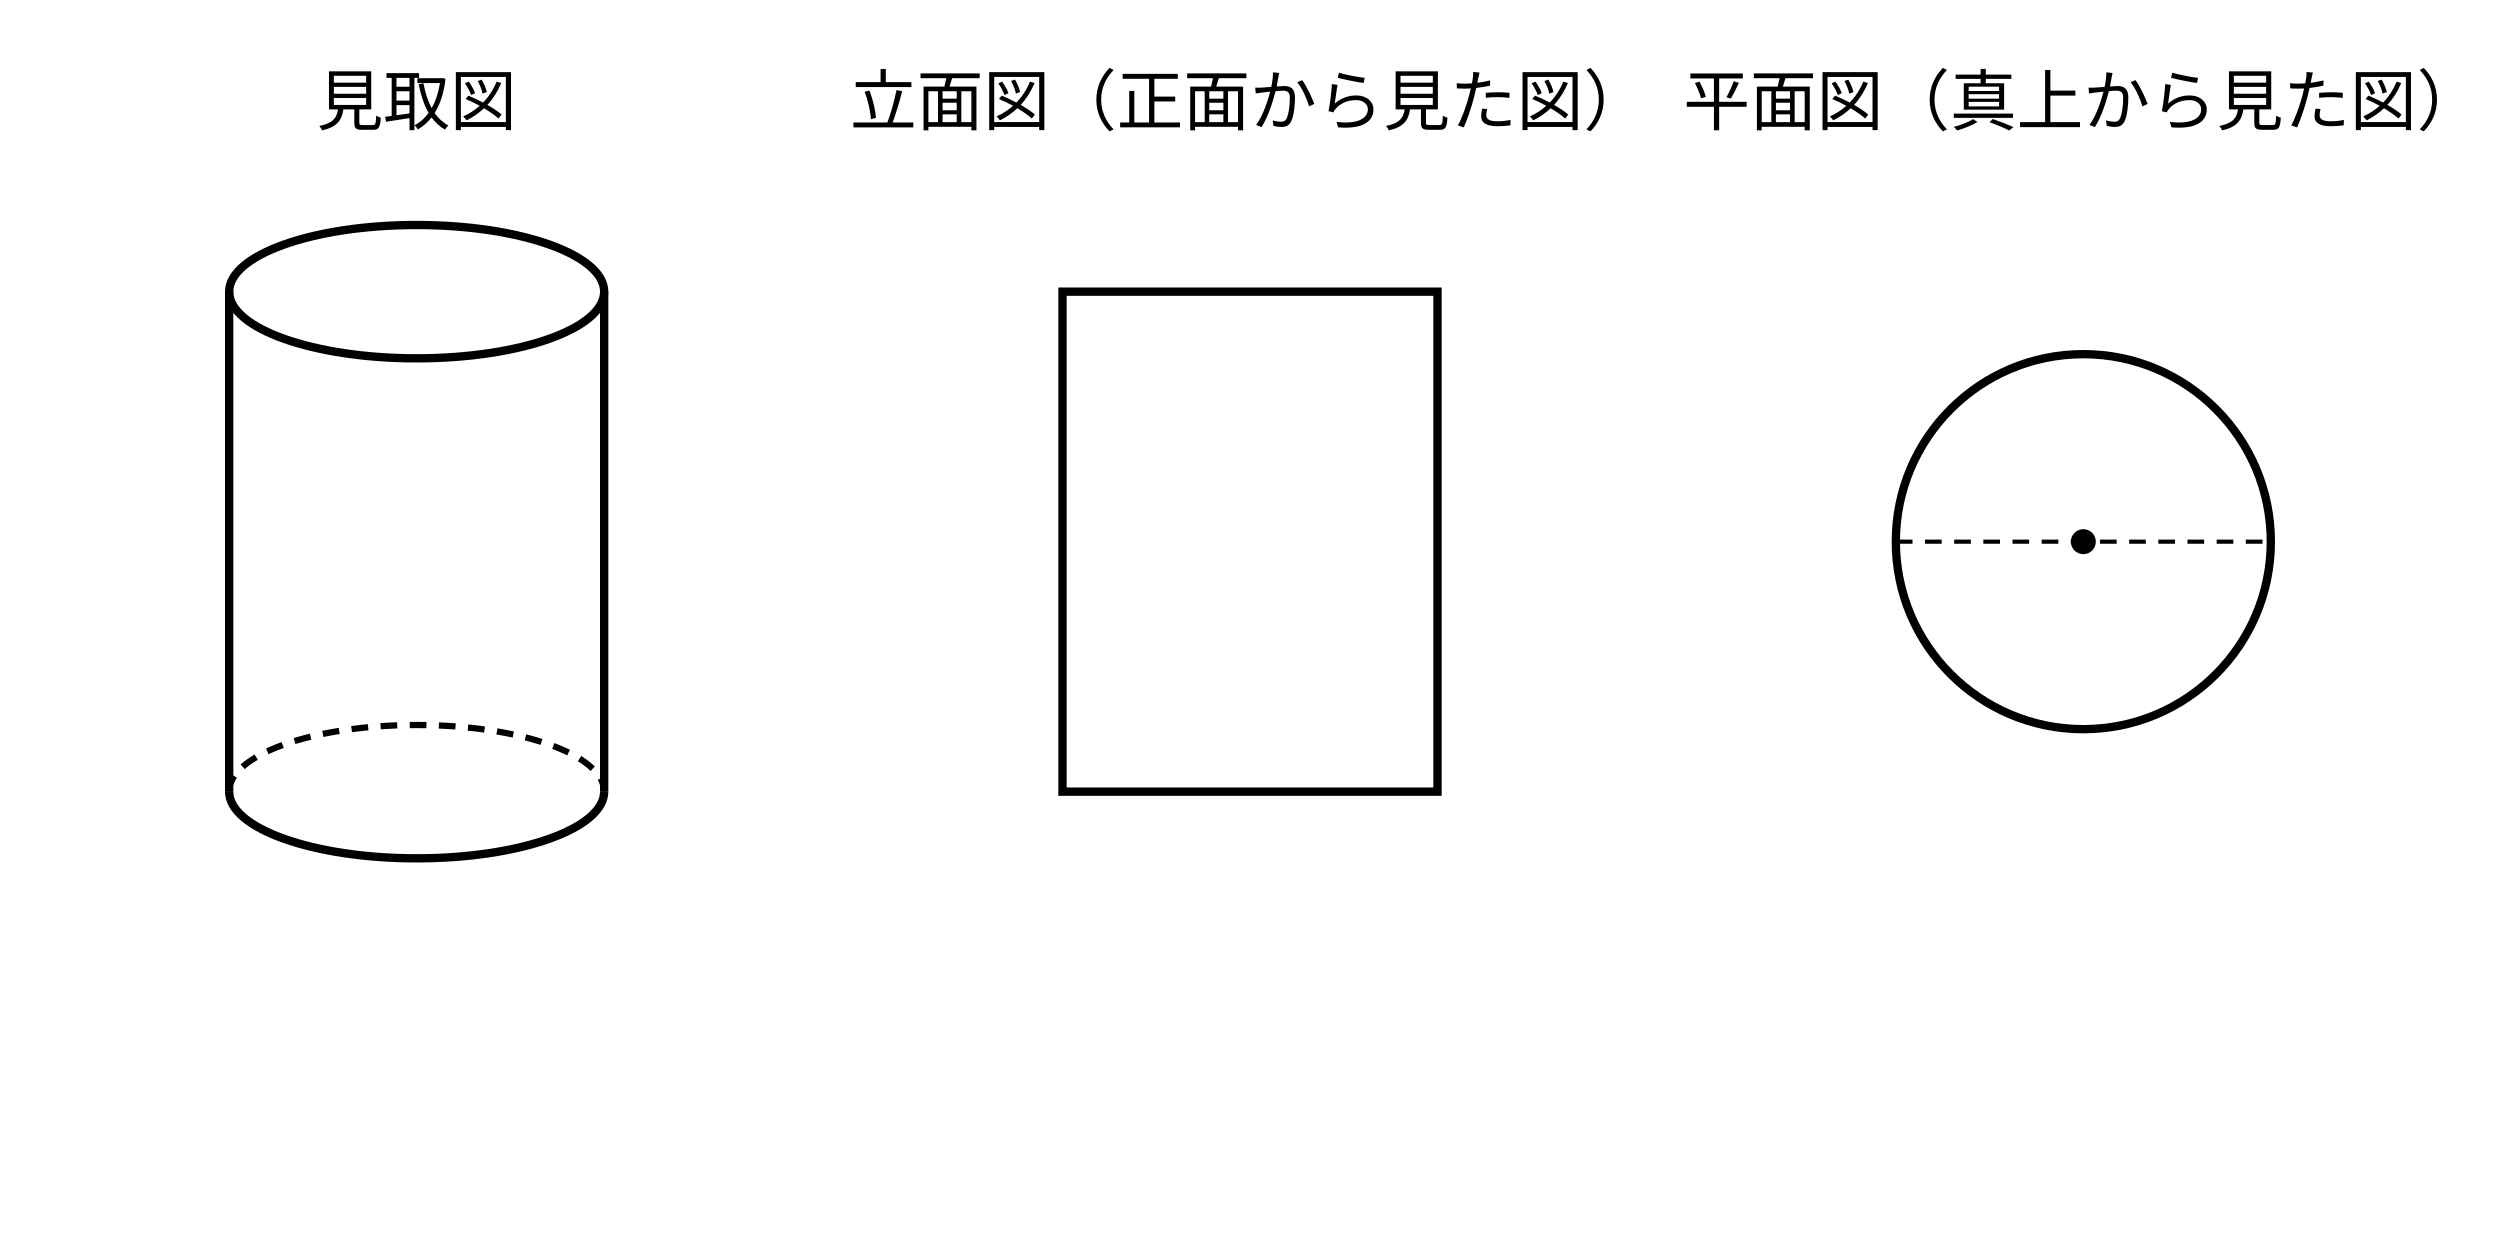
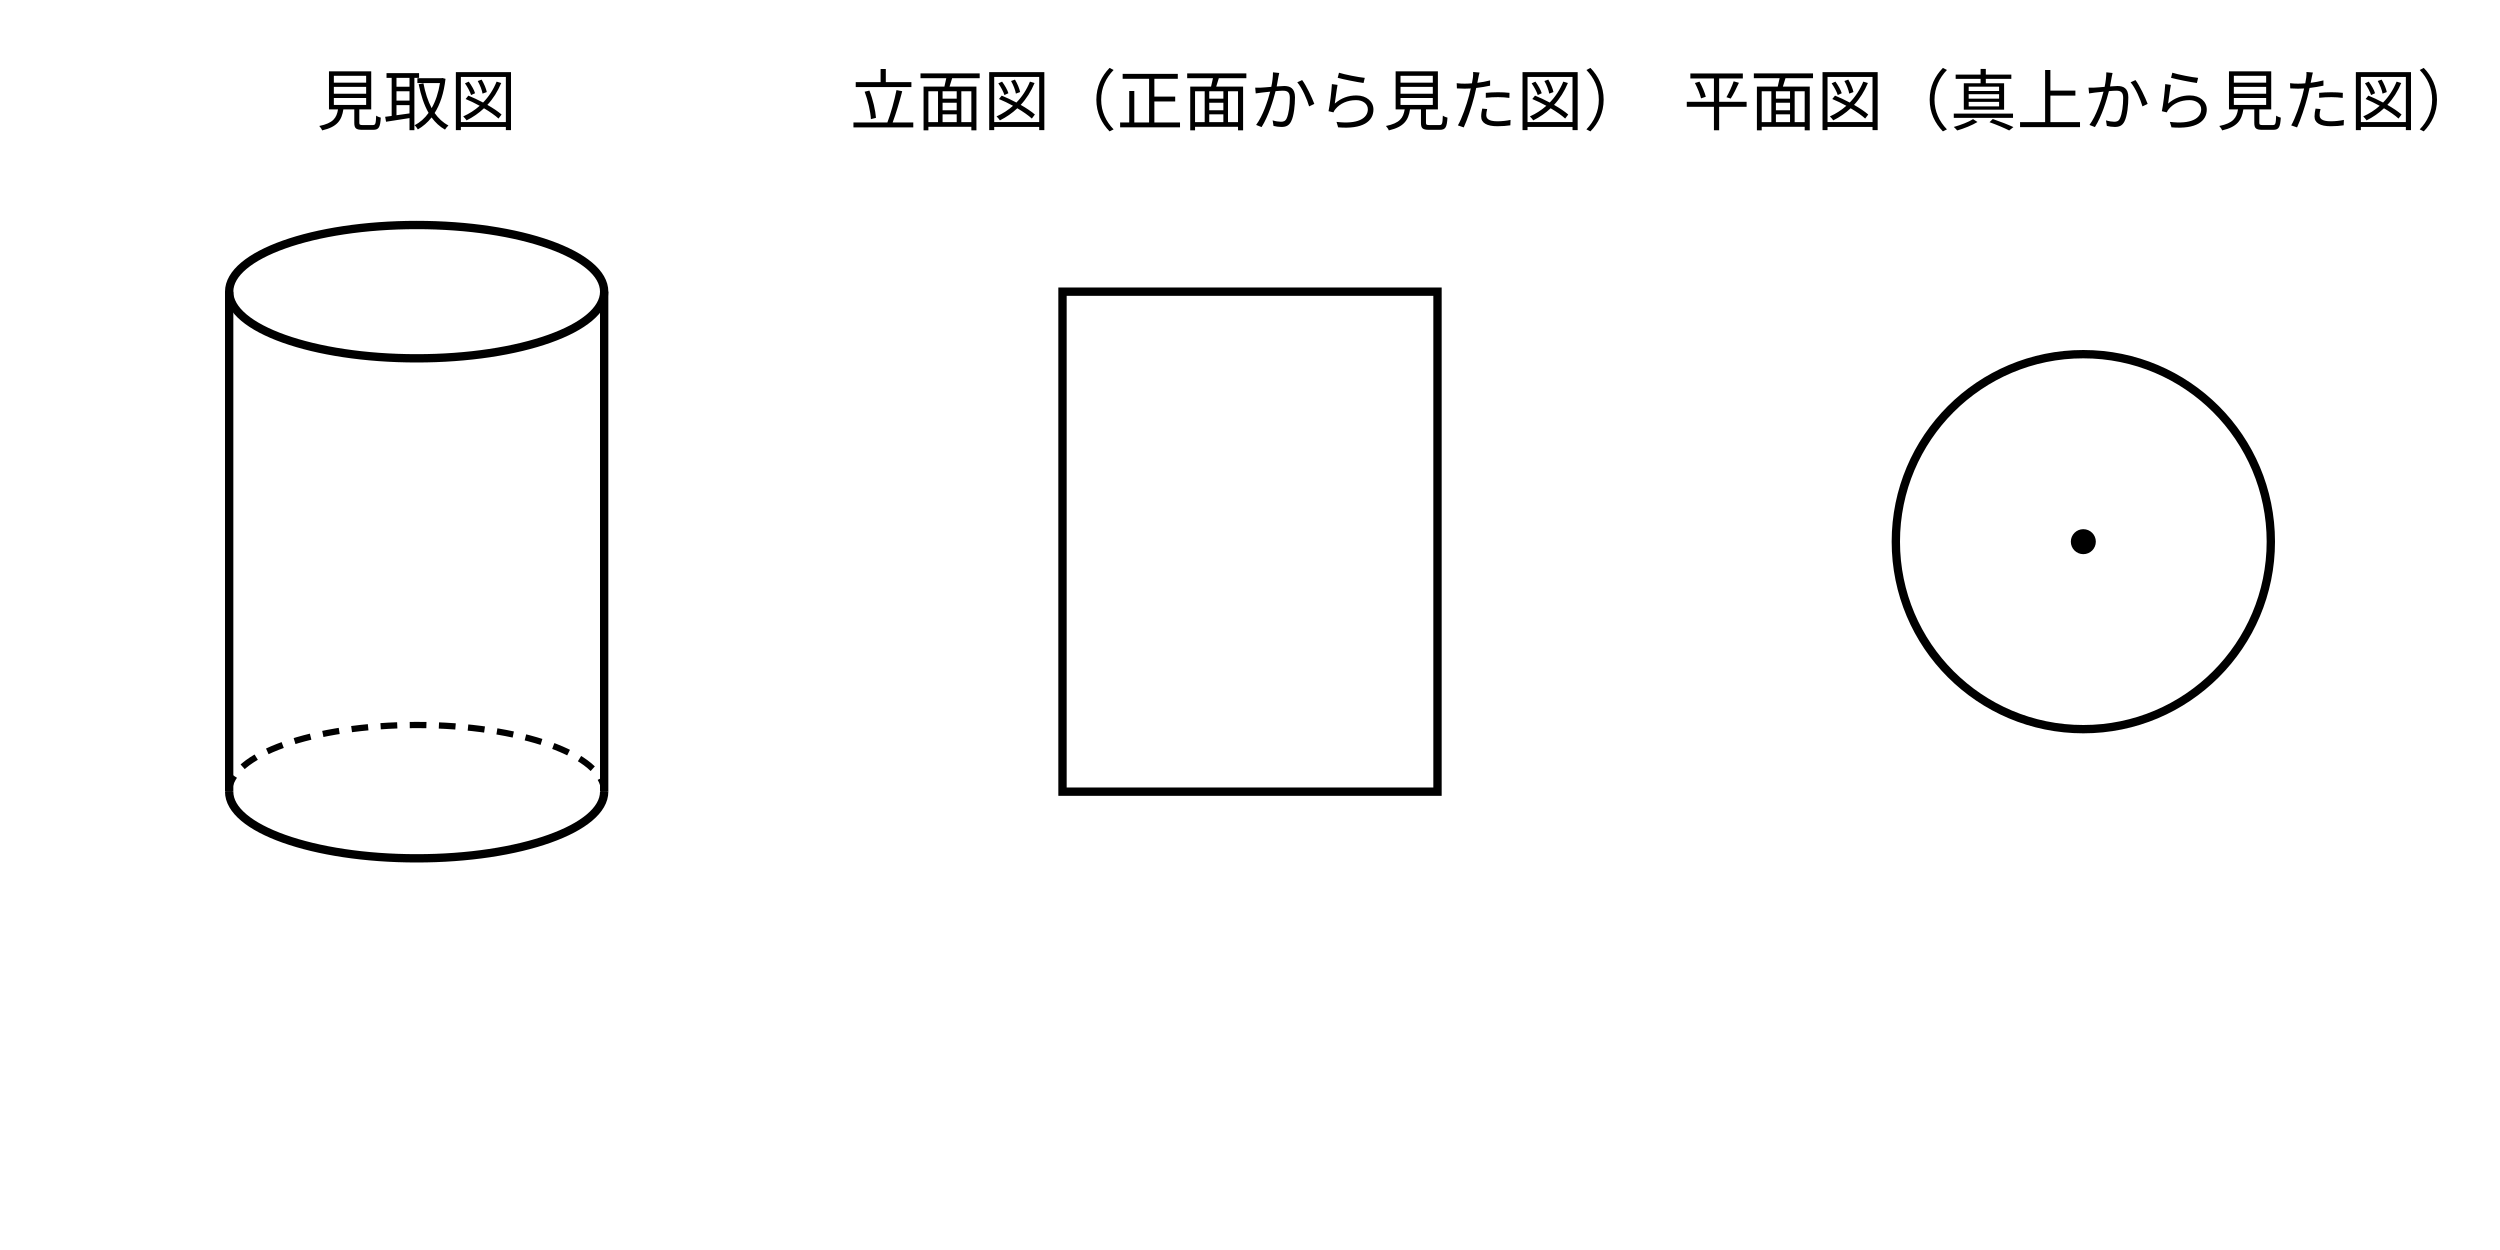
<svg xmlns="http://www.w3.org/2000/svg" viewBox="0 0 600 300" role="img" aria-label="円柱を例にした投影図。左は円柱の見取図。中央は正面から見た立面図で、円柱の高さと直径をそのままの比率で表した長方形になる。右は真上から見た平面図で、円柱の底面と同じ大きさの円になる。長方形の横幅と円の直径は等しい">
  <text x="100" y="30" font-size="16" text-anchor="middle" fill="currentColor">見取図</text>
  <text x="300" y="30" font-size="16" text-anchor="middle" fill="currentColor">立面図（正面から見た図）</text>
  <text x="500" y="30" font-size="16" text-anchor="middle" fill="currentColor">平面図（真上から見た図）</text>
  <g fill="none" stroke="currentColor">
    <ellipse cx="100" cy="70" rx="45" ry="16" stroke-width="2" />
    <line x1="55" y1="70" x2="55" y2="190" stroke-width="2" />
    <line x1="145" y1="70" x2="145" y2="190" stroke-width="2" />
    <path d="M 55,190 A 45,16 0 0,0 145,190" stroke-width="2" />
    <path d="M 55,190 A 45,16 0 0,1 145,190" stroke-width="1.5" stroke-dasharray="4 3" />
  </g>
  <rect x="255" y="70" width="90" height="120" fill="none" stroke="currentColor" stroke-width="2" />
-   <g fill="none" stroke="currentColor">
-     <circle cx="500" cy="130" r="45" stroke-width="2" />
-     <line x1="455" y1="130" x2="545" y2="130" stroke-width="1" stroke-dasharray="4 3" />
-   </g>
+   <circle cx="500" cy="130" r="45" fill="none" stroke="currentColor" stroke-width="2" />
  <circle cx="500" cy="130" r="3" fill="currentColor" />
</svg>
